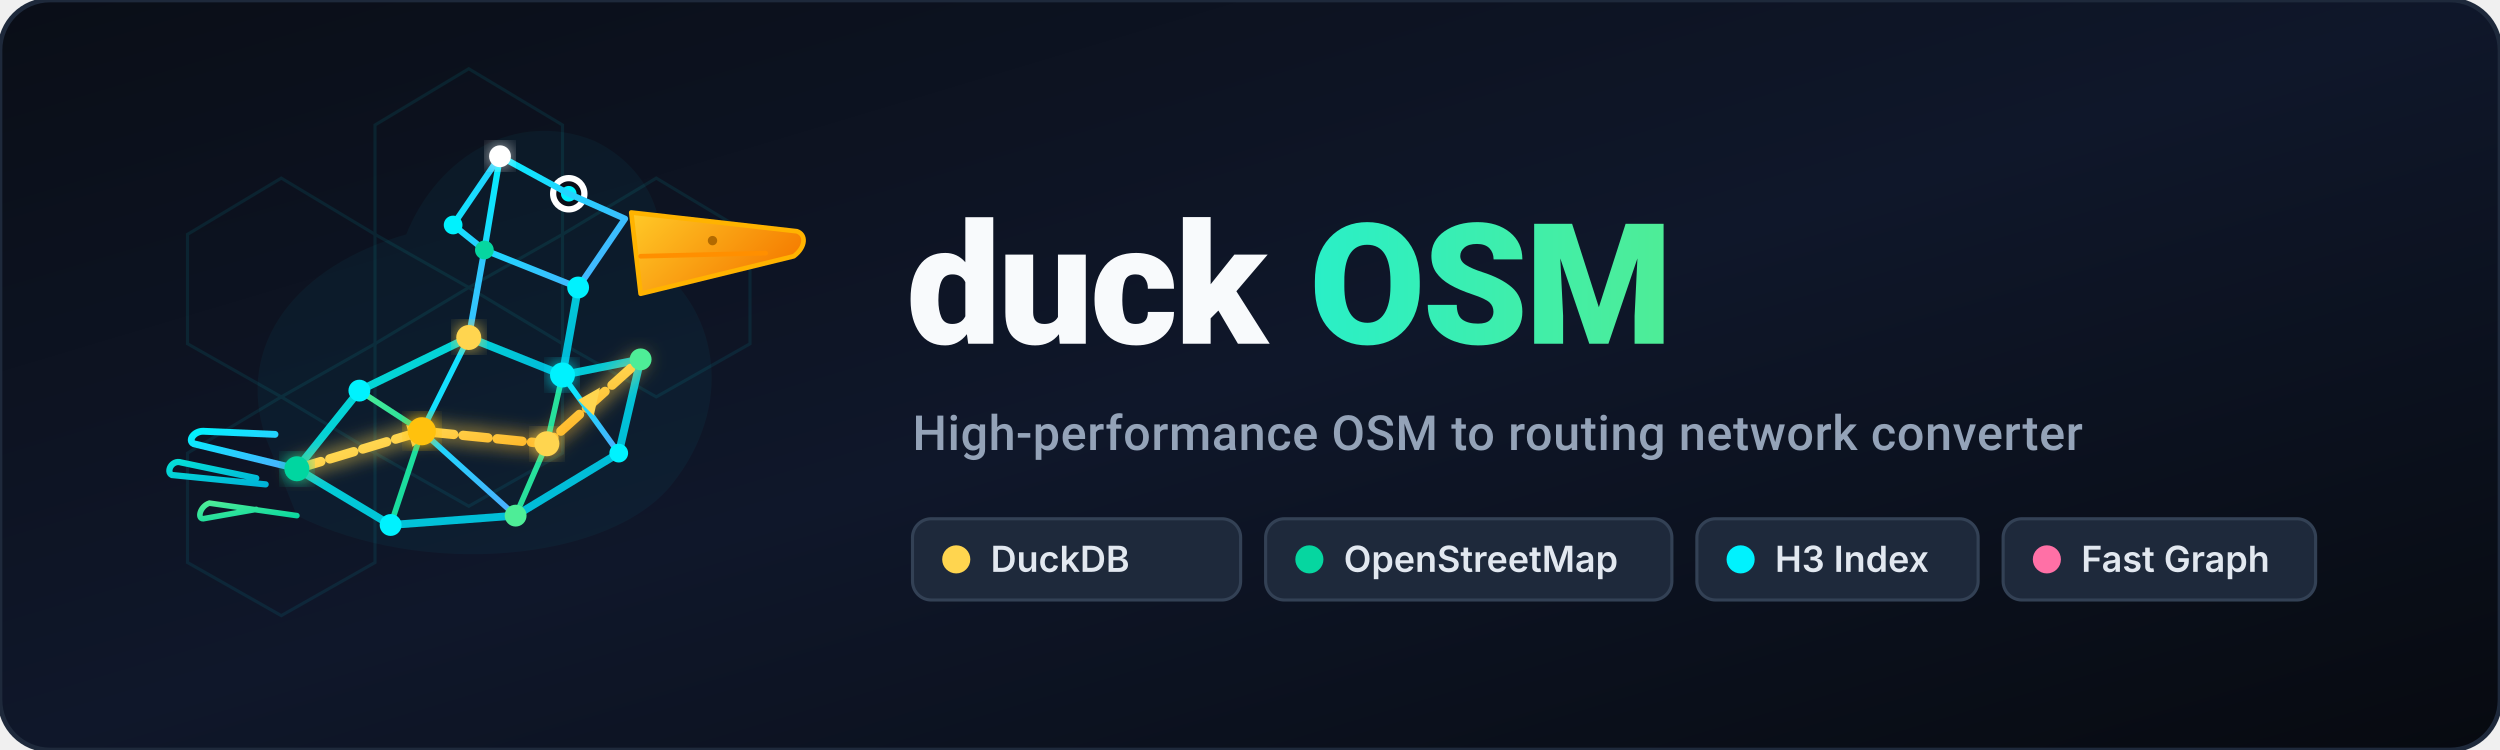
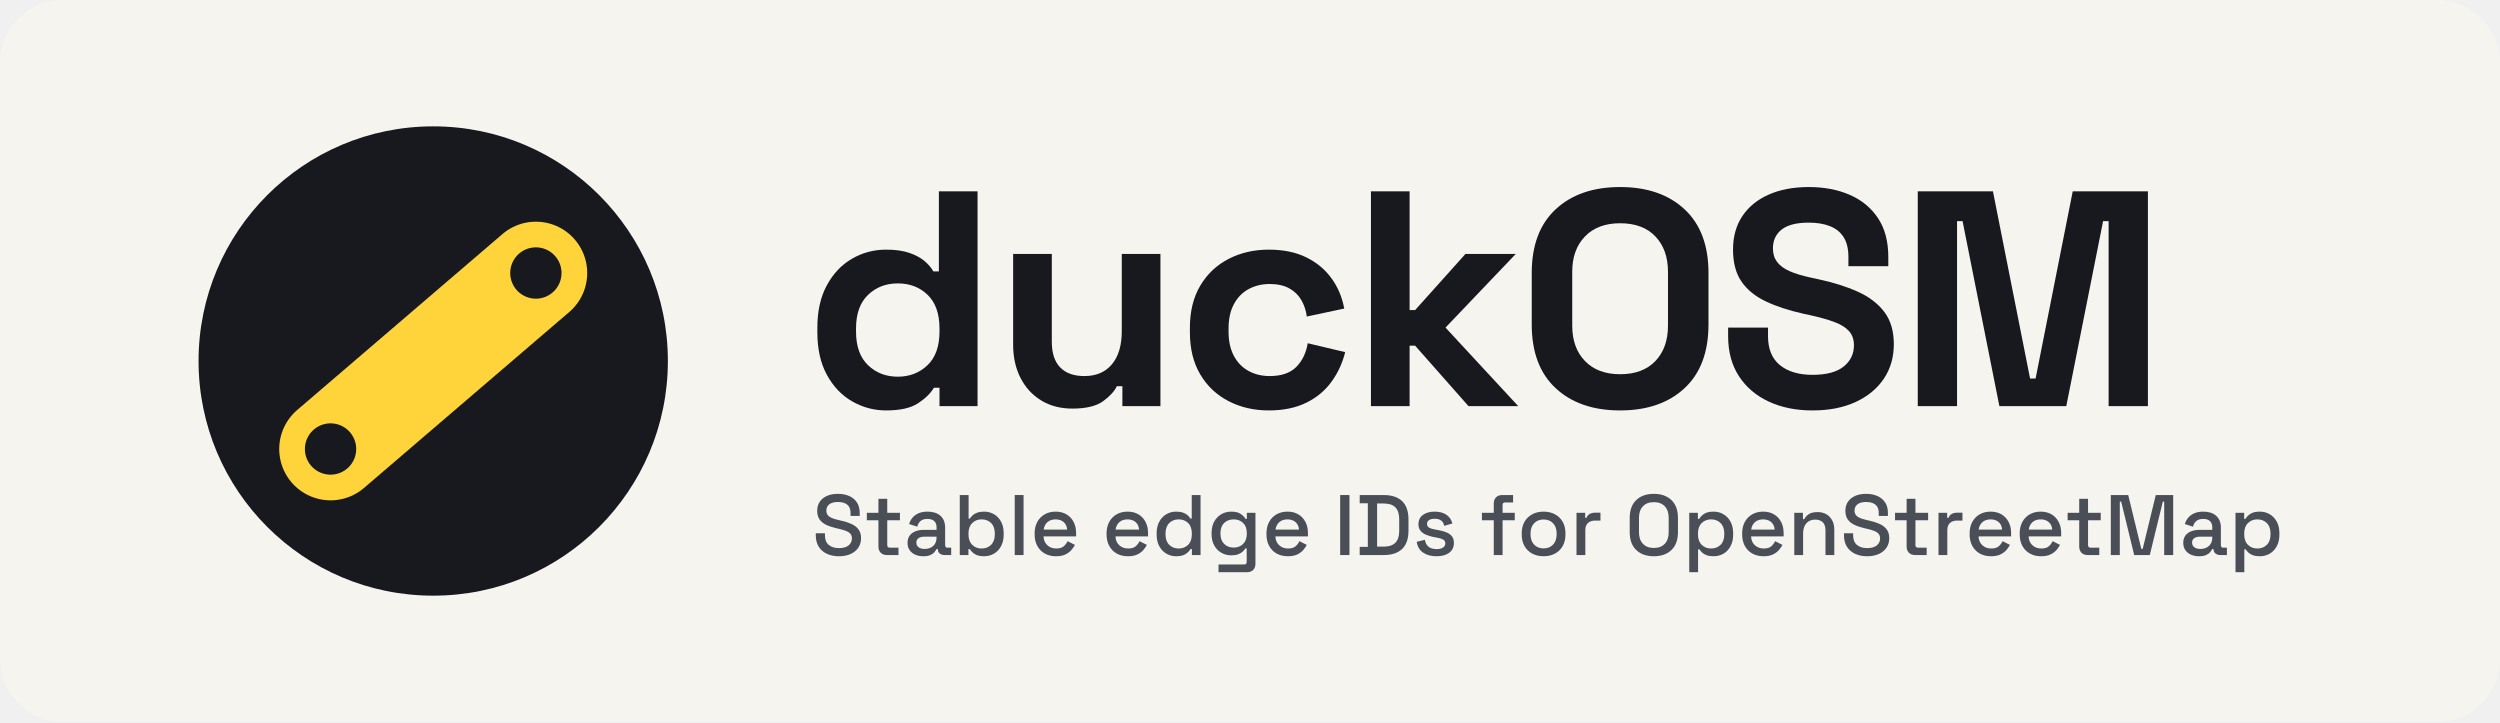
- <svg xmlns="http://www.w3.org/2000/svg" viewBox="0 0 800 240" width="100%" height="100%">
-   <defs>
-     <linearGradient id="duckGold" x1="0%" y1="0%" x2="100%" y2="100%">
-       <stop offset="0%" stop-color="#FFF176" />
-       <stop offset="50%" stop-color="#FFD54F" />
-       <stop offset="100%" stop-color="#FF9800" />
-     </linearGradient>
-     <linearGradient id="duckBeak" x1="0%" y1="0%" x2="100%" y2="50%">
-       <stop offset="0%" stop-color="#FFCA28" />
-       <stop offset="100%" stop-color="#F57C00" />
-     </linearGradient>
-     <linearGradient id="routeCyan" x1="0%" y1="0%" x2="100%" y2="100%">
-       <stop offset="0%" stop-color="#00F2FE" />
-       <stop offset="100%" stop-color="#4FACFE" />
-     </linearGradient>
-     <linearGradient id="routeTeal" x1="0%" y1="0%" x2="100%" y2="100%">
-       <stop offset="0%" stop-color="#05DFD7" />
-       <stop offset="100%" stop-color="#00B4D8" />
-     </linearGradient>
-     <linearGradient id="routeGreen" x1="0%" y1="0%" x2="100%" y2="100%">
-       <stop offset="0%" stop-color="#4EED97" />
-       <stop offset="100%" stop-color="#06D6A0" />
-     </linearGradient>
-     <linearGradient id="textGrad" x1="0%" y1="0%" x2="100%" y2="0%">
-       <stop offset="0%" stop-color="#00F2FE" />
-       <stop offset="100%" stop-color="#4EED97" />
-     </linearGradient>
-     <linearGradient id="bgGrad" x1="0%" y1="0%" x2="100%" y2="100%">
-       <stop offset="0%" stop-color="#0A0E17" />
-       <stop offset="50%" stop-color="#0F172A" />
-       <stop offset="100%" stop-color="#070A10" />
-     </linearGradient>
-     <filter id="glow" x="-20%" y="-20%" width="140%" height="140%">
-       <feGaussianBlur stdDeviation="3" result="blur" />
-       <feComposite in="SourceGraphic" in2="blur" operator="over" />
-     </filter>
-   </defs>
-   <rect width="800" height="240" rx="16" fill="url(#bgGrad)" stroke="#1E293B" stroke-width="1.5" />
-   <g opacity="0.08" stroke="#00F2FE" stroke-width="1" fill="none">
-     <polygon points="120,40 150,22 180,40 180,75 150,92 120,75" />
-     <polygon points="60,75 90,57 120,75 120,110 90,127 60,110" />
-     <polygon points="120,110 150,92 180,110 180,145 150,162 120,145" />
-     <polygon points="180,75 210,57 240,75 240,110 210,127 180,110" />
-     <polygon points="60,145 90,127 120,145 120,180 90,197 60,180" />
+ <svg xmlns="http://www.w3.org/2000/svg" viewBox="0 0 1108 320" role="img" aria-label="duckOSM">
+   <rect width="1108" height="320" rx="28" fill="#F6F4EE" />
+   <g transform="translate(88 56) scale(3.25)">
+     <circle cx="32" cy="32" r="32" fill="#17191F" />
+     <line x1="18" y1="44" x2="46" y2="20" stroke="#FFD43B" stroke-width="14" stroke-linecap="round" />
+     <circle cx="18" cy="44" r="3.5" fill="#17191F" />
+     <circle cx="46" cy="20" r="3.5" fill="#17191F" />
  </g>
-   <g transform="translate(10, 0)">
-     <path d="M 75 140 C 65 110, 85 85, 120 75 C 130 50, 155 35, 180 45 C 195 52, 205 68, 200 85 C 220 100, 225 130, 205 155 C 185 180, 125 185, 85 165 Z" fill="#00F2FE" opacity="0.04" />
-     <path d="M 192 68 L 245 74 C 248 75, 248 79, 244 82 L 195 94 Z" fill="url(#duckBeak)" stroke="#FFB300" stroke-width="1.5" stroke-linejoin="round" />
-     <circle cx="218" cy="77" r="1.5" fill="#B26A00" />
-     <path d="M 195 82 L 235 81" stroke="#FF8F00" stroke-width="1.5" stroke-linecap="round" />
-     <circle cx="172" cy="62" r="5" fill="#0A0E17" stroke="#FFF" stroke-width="2" />
-     <circle cx="172" cy="62" r="2.5" fill="#00F2FE" />
-     <path d="M 150 50 L 172 62 L 190 70 L 175 92 L 145 80 Z" fill="none" stroke="url(#routeCyan)" stroke-width="2" stroke-linejoin="round" />
-     <path d="M 150 50 L 135 72 L 145 80 L 140 108" fill="none" stroke="url(#routeCyan)" stroke-width="2" />
-     <path d="M 175 92 L 170 120 L 140 108" fill="none" stroke="url(#routeTeal)" stroke-width="2.5" />
-     <path d="M 140 108 L 105 125 L 85 150 L 115 168 L 155 165 L 188 145 L 195 115 L 170 120" fill="none" stroke="url(#routeTeal)" stroke-width="2.5" stroke-linejoin="round" />
-     <path d="M 85 150 L 125 138 L 165 142 L 195 115" fill="none" stroke="url(#duckGold)" stroke-width="3" stroke-linecap="round" stroke-dasharray="8 3" filter="url(#glow)" />
-     <path d="M 105 125 L 125 138 L 115 168" fill="none" stroke="url(#routeGreen)" stroke-width="1.8" />
-     <path d="M 140 108 L 125 138 L 155 165" fill="none" stroke="url(#routeCyan)" stroke-width="1.8" />
-     <path d="M 170 120 L 165 142 L 155 165" fill="none" stroke="url(#routeGreen)" stroke-width="1.8" />
-     <path d="M 170 120 L 188 145" fill="none" stroke="url(#routeCyan)" stroke-width="1.8" />
-     <path d="M 85 150 L 52 142 C 50 141, 52 138, 55 138 L 78 139" fill="none" stroke="url(#routeCyan)" stroke-width="2.2" stroke-linecap="round" />
-     <path d="M 75 155 L 45 152 C 43 151, 45 147, 48 148 L 72 153" fill="none" stroke="url(#routeTeal)" stroke-width="2" stroke-linecap="round" />
-     <path d="M 72 163 L 55 166 C 53 166, 54 162, 57 161 L 85 165" fill="none" stroke="url(#routeGreen)" stroke-width="1.8" stroke-linecap="round" />
-     <polygon points="120,136 128,138 122,143" fill="#FFD54F" />
-     <polygon points="175,128 182,124 180,133" fill="#FFD54F" />
-     <circle cx="150" cy="50" r="3.5" fill="#FFF" filter="url(#glow)" />
-     <circle cx="135" cy="72" r="3" fill="#00F2FE" />
-     <circle cx="145" cy="80" r="3" fill="#06D6A0" />
-     <circle cx="175" cy="92" r="3.5" fill="#00F2FE" />
-     <circle cx="140" cy="108" r="4" fill="#FFD54F" filter="url(#glow)" />
-     <circle cx="170" cy="120" r="4" fill="#00F2FE" filter="url(#glow)" />
-     <circle cx="195" cy="115" r="3.5" fill="#4EED97" />
-     <circle cx="105" cy="125" r="3.5" fill="#00F2FE" />
-     <circle cx="125" cy="138" r="4.5" fill="#FFC107" filter="url(#glow)" />
-     <circle cx="165" cy="142" r="4" fill="#FFD54F" filter="url(#glow)" />
-     <circle cx="188" cy="145" r="3" fill="#00F2FE" />
-     <circle cx="85" cy="150" r="4" fill="#06D6A0" filter="url(#glow)" />
-     <circle cx="115" cy="168" r="3.5" fill="#00F2FE" />
-     <circle cx="155" cy="165" r="3.5" fill="#4EED97" />
+   <g fill="#17191F" transform="translate(356 180) scale(0.136 -0.136)">
+     <path transform="translate(0.0 0)" d="M270 -14Q211 -14 159.5 15.5Q108 45 77.0 102.0Q46 159 46 240V256Q46 337 77.0 394.0Q108 451 159.0 480.5Q210 510 270 510Q315 510 345.5 499.5Q376 489 395.0 473.0Q414 457 424 439H442V700H568V0H444V60H426Q409 32 373.5 9.0Q338 -14 270 -14ZM308 96Q366 96 405.0 133.5Q444 171 444 243V253Q444 325 405.5 362.5Q367 400 308 400Q250 400 211.0 362.5Q172 325 172 253V243Q172 171 211.0 133.5Q250 96 308 96Z" />
+     <path transform="translate(618.0 0)" d="M259 -8Q201 -8 157.5 18.5Q114 45 90.0 92.0Q66 139 66 200V496H192V210Q192 154 219.5 126.0Q247 98 298 98Q356 98 388.0 136.5Q420 175 420 244V496H546V0H422V65H404Q392 40 359.0 16.0Q326 -8 259 -8Z" />
+     <path transform="translate(1214.0 0)" d="M303 -14Q231 -14 172.5 16.0Q114 46 80.0 103.0Q46 160 46 241V255Q46 336 80.0 393.0Q114 450 172.5 480.0Q231 510 303 510Q374 510 425.0 485.0Q476 460 507.5 416.5Q539 373 549 318L427 292Q423 322 409.0 346.0Q395 370 369.5 384.0Q344 398 306 398Q268 398 237.5 381.5Q207 365 189.5 332.5Q172 300 172 253V243Q172 196 189.5 163.5Q207 131 237.5 114.5Q268 98 306 98Q363 98 392.5 127.5Q422 157 430 205L552 176Q539 123 507.5 79.5Q476 36 425.0 11.0Q374 -14 303 -14Z" />
+     <path transform="translate(1780.0 0)" d="M70 0V700H196V313H214L378 496H542L313 256L550 0H388L214 197H196V0Z" />
+     <path transform="translate(2324.0 0)" d="M338 -14Q206 -14 128.0 58.5Q50 131 50 266V434Q50 569 128.0 641.5Q206 714 338 714Q470 714 548.0 641.5Q626 569 626 434V266Q626 131 548.0 58.5Q470 -14 338 -14ZM338 104Q412 104 453.0 147.0Q494 190 494 262V438Q494 510 453.0 553.0Q412 596 338 596Q265 596 223.5 553.0Q182 510 182 438V262Q182 190 223.5 147.0Q265 104 338 104Z" />
+     <path transform="translate(2980.0 0)" d="M309 -14Q228 -14 166.0 15.0Q104 44 69.0 98.0Q34 152 34 228V256H164V228Q164 165 203.0 133.5Q242 102 309 102Q377 102 410.5 129.0Q444 156 444 198Q444 227 427.5 245.0Q411 263 379.5 274.5Q348 286 303 296L280 301Q208 317 156.5 341.5Q105 366 77.5 406.0Q50 446 50 510Q50 574 80.5 619.5Q111 665 166.5 689.5Q222 714 297 714Q372 714 430.5 688.5Q489 663 522.5 612.5Q556 562 556 486V456H426V486Q426 526 410.5 550.5Q395 575 366.0 586.5Q337 598 297 598Q237 598 208.5 575.5Q180 553 180 514Q180 488 193.5 470.0Q207 452 234.0 440.0Q261 428 303 419L326 414Q401 398 456.5 373.0Q512 348 543.0 307.0Q574 266 574 202Q574 138 541.5 89.5Q509 41 449.5 13.5Q390 -14 309 -14Z" />
+     <path transform="translate(3566.0 0)" d="M66 0V700H311L432 90H450L571 700H816V0H688V603H670L550 0H332L212 603H194V0Z" />
  </g>
-   <g transform="translate(290, 52)">
-     <text x="0" y="58" font-family="-apple-system, BlinkMacSystemFont, 'Segoe UI', Roboto, 'Helvetica Neue', Arial, sans-serif" font-size="54" font-weight="800" letter-spacing="-1">
-       <tspan fill="#F8FAFC">duck</tspan>
-       <tspan fill="url(#textGrad)">OSM</tspan>
-     </text>
-     <text x="2" y="92" font-family="-apple-system, BlinkMacSystemFont, 'Segoe UI', Roboto, 'Helvetica Neue', Arial, sans-serif" font-size="15.5" font-weight="500" fill="#94A3B8" letter-spacing="0.2">
-       High-performance OSM to routing network converter
-     </text>
-     <g transform="translate(2, 114)">
-       <g transform="translate(0, 0)">
-         <rect width="105" height="26" rx="6" fill="#1E293B" stroke="#334155" stroke-width="1" />
-         <circle cx="14" cy="13" r="4.5" fill="#FFD54F" />
-         <text x="25" y="17" font-family="-apple-system, BlinkMacSystemFont, sans-serif" font-size="11.5" font-weight="600" fill="#E2E8F0">DuckDB</text>
-       </g>
-       <g transform="translate(113, 0)">
-         <rect width="130" height="26" rx="6" fill="#1E293B" stroke="#334155" stroke-width="1" />
-         <circle cx="14" cy="13" r="4.5" fill="#06D6A0" />
-         <text x="25" y="17" font-family="-apple-system, BlinkMacSystemFont, sans-serif" font-size="11.5" font-weight="600" fill="#E2E8F0">OpenStreetMap</text>
-       </g>
-       <g transform="translate(251, 0)">
-         <rect width="90" height="26" rx="6" fill="#1E293B" stroke="#334155" stroke-width="1" />
-         <circle cx="14" cy="13" r="4.5" fill="#00F2FE" />
-         <text x="25" y="17" font-family="-apple-system, BlinkMacSystemFont, sans-serif" font-size="11.5" font-weight="600" fill="#E2E8F0">H3 Index</text>
-       </g>
-       <g transform="translate(349, 0)">
-         <rect width="100" height="26" rx="6" fill="#1E293B" stroke="#334155" stroke-width="1" />
-         <circle cx="14" cy="13" r="4.5" fill="#FF70A6" />
-         <text x="25" y="17" font-family="-apple-system, BlinkMacSystemFont, sans-serif" font-size="11.5" font-weight="600" fill="#E2E8F0">Fast Graph</text>
-       </g>
-     </g>
+   <g fill="#4A4E57" transform="translate(360 246) scale(0.038 -0.038)">
+     <path transform="translate(0.0 0)" d="M311.1 -14Q232.2 -14 171.25 14.125Q110.3 42.25 75.65 96.425Q41 150.6 41 229.4V254.25H147.901V229.4Q147.901 154.501 192.676 117.751Q237.45 81.001 311.1 81.001Q385.749 81.001 423.974 112.726Q462.199 144.451 462.199 193.8Q462.199 227.35 444.299 247.975Q426.399 268.6 393.149 281.5Q359.899 294.399 313.849 305.099L276.5 313.949Q209.75 329.599 160.525 353.399Q111.3 377.199 84.325 415.974Q57.349 454.749 57.349 516.3Q57.349 577.85 87.5 622.125Q117.65 666.4 171.925 690.2Q226.2 714 299.1 714Q372 714 429.45 689.025Q486.9 664.05 520.05 614.95Q553.2 565.85 553.2 491.95V456H446.299V491.95Q446.299 537.199 427.824 565.024Q409.349 592.849 376.149 605.924Q342.95 618.999 299.1 618.999Q234.55 618.999 199.401 592.649Q164.251 566.299 164.251 518.9Q164.251 487.3 179.851 466.85Q195.451 446.4 225.426 433.35Q255.4 420.301 299.5 410.251L336.849 401.401Q404.85 386.451 457.025 362.676Q509.2 338.901 539.15 299.126Q569.1 259.35 569.1 196.4Q569.1 133.45 537.3 86.175Q505.5 38.9 447.575 12.45Q389.65 -14 311.1 -14Z" />
+     <path transform="translate(609.0 0)" d="M261.4 0Q215.9 0 189.249 26.825Q162.599 53.651 162.599 99.401V405.999H27.4V492.5H162.599V656.3H265.501V492.5H413.4V405.999H265.501V116.501Q265.501 86.501 294.201 86.501H396.5V0Z" />
+     <path transform="translate(1067.0 0)" d="M228.55 -14Q176.25 -14 134.425 4.15Q92.6 22.3 68.275 57.275Q43.95 92.25 43.95 142.2Q43.95 192.5 68.275 226.125Q92.6 259.75 135.225 276.725Q177.85 293.7 231.75 293.7H382.449V325.55Q382.449 368.95 356.249 395.124Q330.049 421.299 276.1 421.299Q223.15 421.299 195.076 396.299Q167.001 371.3 157.901 330.65L62.2 361.951Q74.2 401.7 100.525 434.25Q126.85 466.8 170.825 486.65Q214.8 506.5 277.4 506.5Q373.3 506.5 428.025 457.85Q482.75 409.2 482.75 318.65V115.801Q482.75 85.801 510.75 85.801H553.2V0H476.2Q441.3 0 419.399 18.175Q397.499 36.35 397.499 67.05V70.15H381.649Q374.499 54.65 358.224 34.625Q341.95 14.6 310.9 0.3Q279.85 -14 228.55 -14ZM244.25 71.201Q305.65 71.201 344.049 106.651Q382.449 142.1 382.449 203.699V214.399H237.95Q197 214.399 171.926 196.775Q146.851 179.15 146.851 145.15Q146.851 111.151 172.926 91.176Q199 71.201 244.25 71.201Z" />
+     <path transform="translate(1644.0 0)" d="M361 -14Q289.451 -14 250.476 11.975Q211.501 37.95 193.101 70.149H177.201V0H76.3V700H179.201V425.701H195.101Q206.801 446.151 227.051 464.426Q247.301 482.7 280.251 494.6Q313.201 506.5 361 506.5Q423.1 506.5 474.8 476.65Q526.5 446.8 557.5 389.975Q588.5 333.15 588.5 253.55V238.95Q588.5 159.35 557.325 102.525Q526.15 45.7 474.45 15.85Q422.75 -14 361 -14ZM331.4 76.401Q398.149 76.401 441.524 119.326Q484.899 162.251 484.899 241.6V250.9Q484.899 330.25 441.849 373.174Q398.799 416.099 331.4 416.099Q265 416.099 221.451 373.174Q177.901 330.25 177.901 250.9V241.6Q177.901 162.251 221.451 119.326Q265 76.401 331.4 76.401Z" />
+     <path transform="translate(2285.0 0)" d="M76.3 0V700H179.201V0Z" />
+     <path transform="translate(2541.0 0)" d="M301.6 -14Q227.25 -14 171.1 17.5Q114.95 49 83.625 106.325Q52.3 163.65 52.3 240.25V252.25Q52.3 329.2 83.3 386.35Q114.3 443.5 169.775 475Q225.25 506.5 297.85 506.5Q369.1 506.5 422.575 475.4Q476.05 444.3 506.05 388.2Q536.05 332.1 536.05 256.8V217.65H156.501Q158.851 152.651 200.626 114.526Q242.4 76.401 304.2 76.401Q362.449 76.401 391.824 102.201Q421.199 128.001 436.649 161.951L522.5 118.45Q508.15 90 481.65 59.15Q455.15 28.3 411.85 7.15Q368.55 -14 301.6 -14ZM157.501 296.951H431.498Q427.498 352.55 391.224 384.324Q354.949 416.099 297.2 416.099Q238.5 416.099 202.201 384.324Q165.901 352.55 157.501 296.951Z" />
+     <path transform="translate(3125.0 0)" d="" />
+     <path transform="translate(3380.0 0)" d="M301.6 -14Q227.25 -14 171.1 17.5Q114.95 49 83.625 106.325Q52.3 163.65 52.3 240.25V252.25Q52.3 329.2 83.3 386.35Q114.3 443.5 169.775 475Q225.25 506.5 297.85 506.5Q369.1 506.5 422.575 475.4Q476.05 444.3 506.05 388.2Q536.05 332.1 536.05 256.8V217.65H156.501Q158.851 152.651 200.626 114.526Q242.4 76.401 304.2 76.401Q362.449 76.401 391.824 102.201Q421.199 128.001 436.649 161.951L522.5 118.45Q508.15 90 481.65 59.15Q455.15 28.3 411.85 7.15Q368.55 -14 301.6 -14ZM157.501 296.951H431.498Q427.498 352.55 391.224 384.324Q354.949 416.099 297.2 416.099Q238.5 416.099 202.201 384.324Q165.901 352.55 157.501 296.951Z" />
+     <path transform="translate(3964.0 0)" d="M279.799 -14Q218.699 -14 166.674 15.85Q114.65 45.7 83.475 102.525Q52.3 159.35 52.3 238.95V253.55Q52.3 333.15 83.3 389.975Q114.3 446.8 166.174 476.65Q218.049 506.5 279.799 506.5Q327.949 506.5 360.724 494.6Q393.499 482.7 414.074 464.426Q434.649 446.151 445.698 425.701H461.599V700H564.5V0H463.599V70.149H447.698Q429.299 37.95 390.649 11.975Q351.999 -14 279.799 -14ZM309.4 76.401Q376.149 76.401 419.524 119.326Q462.899 162.251 462.899 241.6V250.9Q462.899 330.25 419.849 373.174Q376.799 416.099 309.4 416.099Q243 416.099 199.451 373.174Q155.901 330.25 155.901 250.9V241.6Q155.901 162.251 199.451 119.326Q243 76.401 309.4 76.401Z" />
+     <path transform="translate(4605.0 0)" d="M52.3 244.25V258.85Q52.3 336.5 83.475 391.825Q114.65 447.15 166.674 476.825Q218.699 506.5 281.099 506.5Q353.299 506.5 391.624 479.875Q429.949 453.251 447.698 422.351H463.599V492.5H563.8V-100.599Q563.8 -146.349 537.65 -173.175Q511.5 -200 465.349 -200H133.349V-109.599H432.549Q461.599 -109.599 461.599 -79.599V77.399H445.698Q434.649 58.6 414.724 39.825Q394.799 21.05 362.349 8.825Q329.899 -3.4 281.099 -3.4Q218.699 -3.4 166.5 26.275Q114.3 55.95 83.3 111.45Q52.3 166.95 52.3 244.25ZM309.4 87.001Q376.149 87.001 419.524 129.251Q462.899 171.501 462.899 246.9V256.2Q462.899 332.6 419.849 374.349Q376.799 416.099 309.4 416.099Q243 416.099 199.451 374.349Q155.901 332.6 155.901 256.2V246.9Q155.901 171.501 199.451 129.251Q243 87.001 309.4 87.001Z" />
+     <path transform="translate(5245.0 0)" d="M301.6 -14Q227.25 -14 171.1 17.5Q114.95 49 83.625 106.325Q52.3 163.65 52.3 240.25V252.25Q52.3 329.2 83.3 386.35Q114.3 443.5 169.775 475Q225.25 506.5 297.85 506.5Q369.1 506.5 422.575 475.4Q476.05 444.3 506.05 388.2Q536.05 332.1 536.05 256.8V217.65H156.501Q158.851 152.651 200.626 114.526Q242.4 76.401 304.2 76.401Q362.449 76.401 391.824 102.201Q421.199 128.001 436.649 161.951L522.5 118.45Q508.15 90 481.65 59.15Q455.15 28.3 411.85 7.15Q368.55 -14 301.6 -14ZM157.501 296.951H431.498Q427.498 352.55 391.224 384.324Q354.949 416.099 297.2 416.099Q238.5 416.099 202.201 384.324Q165.901 352.55 157.501 296.951Z" />
+     <path transform="translate(5829.0 0)" d="" />
+     <path transform="translate(6084.0 0)" d="M73 0V700H181.201V0Z" />
+     <path transform="translate(6338.0 0)" d="M46.7 0V95.701H141.5V604.299H46.7V700H327Q466.601 700 541.151 629.2Q615.7 558.4 615.7 415.3V284.35Q615.7 141.25 541.151 70.625Q466.601 0 327 0ZM249.701 98.302H328.301Q418.8 98.302 463.149 144.151Q507.499 190.001 507.499 280.7V418.95Q507.499 510.649 463.149 555.999Q418.8 601.349 328.301 601.349H249.701Z" />
+     <path transform="translate(7003.0 0)" d="M277.75 -14Q183.9 -14 121.725 28.0Q59.55 70 46.2 154.65L142.251 178Q149.601 136.7 168.901 113.026Q188.201 89.351 216.55 79.276Q244.9 69.201 277.75 69.201Q327.349 69.201 353.774 87.851Q380.199 106.501 380.199 136.5Q380.199 166.85 355.124 180.925Q330.049 195 281.5 203.699L247.2 209.749Q197.3 219.049 156.4 236.199Q115.5 253.349 91.075 283.3Q66.65 313.25 66.65 359.8Q66.65 429.95 119.075 468.225Q171.5 506.5 257.4 506.5Q340.4 506.5 393.825 469.325Q447.25 432.15 462.85 368.301L367.199 340.7Q358.499 385.699 329.449 404.499Q300.399 423.299 257.4 423.299Q214.75 423.299 190.851 407.824Q166.951 392.349 166.951 363.7Q166.951 334.1 190.451 320.151Q213.951 306.201 254.25 299.151L288.55 293.101Q342.45 283.801 386.025 267.651Q429.6 251.501 455.05 221.876Q480.5 192.251 480.5 142.35Q480.5 67.5 425.575 26.75Q370.65 -14 277.75 -14Z" />
+     <path transform="translate(7528.0 0)" d="" />
+     <path transform="translate(7783.0 0)" d="M165.299 0V405.999H27.4V492.5H165.299V600.599Q165.299 646.349 191.949 673.175Q218.6 700 264.1 700H390.6V613.499H296.901Q268.201 613.499 268.201 583.499V492.5H410.1V405.999H268.201V0Z" />
+     <path transform="translate(8222.0 0)" d="M307.4 -14Q233.4 -14 175.625 16.525Q117.85 47.05 85.075 103.875Q52.3 160.7 52.3 238.95V253.55Q52.3 331.8 85.075 388.625Q117.85 445.45 175.625 475.975Q233.4 506.5 307.4 506.5Q381.4 506.5 439.175 475.975Q496.95 445.45 529.725 388.625Q562.5 331.8 562.5 253.55V238.95Q562.5 160.7 529.725 103.875Q496.95 47.05 439.175 16.525Q381.4 -14 307.4 -14ZM307.4 77.701Q375.199 77.701 417.399 121.151Q459.599 164.601 459.599 241.6V250.9Q459.599 327.9 417.724 371.349Q375.849 414.799 307.4 414.799Q239.951 414.799 197.576 371.349Q155.201 327.9 155.201 250.9V241.6Q155.201 164.601 197.576 121.151Q239.951 77.701 307.4 77.701Z" />
+     <path transform="translate(8837.0 0)" d="M76.3 0V492.5H177.201V434.75H193.101Q205.151 465.8 231.351 480.15Q257.551 494.5 296.801 494.5H355.751V402.099H293.051Q242.601 402.099 210.901 374.674Q179.201 347.249 179.201 289.699V0Z" />
+     <path transform="translate(9224.0 0)" d="" />
+     <path transform="translate(9479.0 0)" d="M336.25 -14Q207.4 -14 131.15 58.5Q54.9 131 54.9 267.75V432.25Q54.9 569 131.15 641.5Q207.4 714 336.25 714Q465.1 714 541.35 641.5Q617.601 569 617.601 432.25V267.75Q617.601 131 541.35 58.5Q465.1 -14 336.25 -14ZM336.25 83.001Q418.65 83.001 464.024 131.601Q509.399 180.201 509.399 264.45V435.55Q509.399 519.799 464.024 568.399Q418.65 616.999 336.25 616.999Q254.851 616.999 208.976 568.399Q163.101 519.799 163.101 435.55V264.45Q163.101 180.201 208.976 131.601Q254.851 83.001 336.25 83.001Z" />
+     <path transform="translate(10152.0 0)" d="M76.3 -200V492.5H177.201V422.351H193.101Q211.501 455.201 250.476 480.85Q289.451 506.5 361 506.5Q422.75 506.5 474.45 476.65Q526.15 446.8 557.325 390.15Q588.5 333.5 588.5 253.55V238.95Q588.5 159.35 557.5 102.525Q526.5 45.7 474.8 15.85Q423.1 -14 361 -14Q313.201 -14 280.251 -2.1Q247.301 9.8 227.051 28.575Q206.801 47.349 195.101 66.799H179.201V-200ZM331.4 76.401Q398.799 76.401 441.849 119.326Q484.899 162.251 484.899 241.6V250.9Q484.899 330.25 441.524 373.174Q398.149 416.099 331.4 416.099Q265 416.099 221.451 373.174Q177.901 330.25 177.901 250.9V241.6Q177.901 162.251 221.451 119.326Q265 76.401 331.4 76.401Z" />
+     <path transform="translate(10793.0 0)" d="M301.6 -14Q227.25 -14 171.1 17.5Q114.95 49 83.625 106.325Q52.3 163.65 52.3 240.25V252.25Q52.3 329.2 83.3 386.35Q114.3 443.5 169.775 475Q225.25 506.5 297.85 506.5Q369.1 506.5 422.575 475.4Q476.05 444.3 506.05 388.2Q536.05 332.1 536.05 256.8V217.65H156.501Q158.851 152.651 200.626 114.526Q242.4 76.401 304.2 76.401Q362.449 76.401 391.824 102.201Q421.199 128.001 436.649 161.951L522.5 118.45Q508.15 90 481.65 59.15Q455.15 28.3 411.85 7.15Q368.55 -14 301.6 -14ZM157.501 296.951H431.498Q427.498 352.55 391.224 384.324Q354.949 416.099 297.2 416.099Q238.5 416.099 202.201 384.324Q165.901 352.55 157.501 296.951Z" />
+     <path transform="translate(11377.0 0)" d="M76.3 0V492.5H177.201V418.751H193.101Q207.201 449.301 243.001 475.25Q278.801 501.2 349.651 501.2Q405.901 501.2 449.576 476.275Q493.251 451.35 518.126 405.55Q543 359.75 543 296V0H440.099V288.1Q440.099 352.499 408.224 382.949Q376.349 413.399 319.75 413.399Q255.8 413.399 217.501 371.049Q179.201 328.699 179.201 248.85V0Z" />
+     <path transform="translate(11992.0 0)" d="M311.1 -14Q232.2 -14 171.25 14.125Q110.3 42.25 75.65 96.425Q41 150.6 41 229.4V254.25H147.901V229.4Q147.901 154.501 192.676 117.751Q237.45 81.001 311.1 81.001Q385.749 81.001 423.974 112.726Q462.199 144.451 462.199 193.8Q462.199 227.35 444.299 247.975Q426.399 268.6 393.149 281.5Q359.899 294.399 313.849 305.099L276.5 313.949Q209.75 329.599 160.525 353.399Q111.3 377.199 84.325 415.974Q57.349 454.749 57.349 516.3Q57.349 577.85 87.5 622.125Q117.65 666.4 171.925 690.2Q226.2 714 299.1 714Q372 714 429.45 689.025Q486.9 664.05 520.05 614.95Q553.2 565.85 553.2 491.95V456H446.299V491.95Q446.299 537.199 427.824 565.024Q409.349 592.849 376.149 605.924Q342.95 618.999 299.1 618.999Q234.55 618.999 199.401 592.649Q164.251 566.299 164.251 518.9Q164.251 487.3 179.851 466.85Q195.451 446.4 225.426 433.35Q255.4 420.301 299.5 410.251L336.849 401.401Q404.85 386.451 457.025 362.676Q509.2 338.901 539.15 299.126Q569.1 259.35 569.1 196.4Q569.1 133.45 537.3 86.175Q505.5 38.9 447.575 12.45Q389.65 -14 311.1 -14Z" />
+     <path transform="translate(12601.0 0)" d="M261.4 0Q215.9 0 189.249 26.825Q162.599 53.651 162.599 99.401V405.999H27.4V492.5H162.599V656.3H265.501V492.5H413.4V405.999H265.501V116.501Q265.501 86.501 294.201 86.501H396.5V0Z" />
+     <path transform="translate(13059.0 0)" d="M76.3 0V492.5H177.201V434.75H193.101Q205.151 465.8 231.351 480.15Q257.551 494.5 296.801 494.5H355.751V402.099H293.051Q242.601 402.099 210.901 374.674Q179.201 347.249 179.201 289.699V0Z" />
+     <path transform="translate(13446.0 0)" d="M301.6 -14Q227.25 -14 171.1 17.5Q114.95 49 83.625 106.325Q52.3 163.65 52.3 240.25V252.25Q52.3 329.2 83.3 386.35Q114.3 443.5 169.775 475Q225.25 506.5 297.85 506.5Q369.1 506.5 422.575 475.4Q476.05 444.3 506.05 388.2Q536.05 332.1 536.05 256.8V217.65H156.501Q158.851 152.651 200.626 114.526Q242.4 76.401 304.2 76.401Q362.449 76.401 391.824 102.201Q421.199 128.001 436.649 161.951L522.5 118.45Q508.15 90 481.65 59.15Q455.15 28.3 411.85 7.15Q368.55 -14 301.6 -14ZM157.501 296.951H431.498Q427.498 352.55 391.224 384.324Q354.949 416.099 297.2 416.099Q238.5 416.099 202.201 384.324Q165.901 352.55 157.501 296.951Z" />
+     <path transform="translate(14030.0 0)" d="M301.6 -14Q227.25 -14 171.1 17.5Q114.95 49 83.625 106.325Q52.3 163.65 52.3 240.25V252.25Q52.3 329.2 83.3 386.35Q114.3 443.5 169.775 475Q225.25 506.5 297.85 506.5Q369.1 506.5 422.575 475.4Q476.05 444.3 506.05 388.2Q536.05 332.1 536.05 256.8V217.65H156.501Q158.851 152.651 200.626 114.526Q242.4 76.401 304.2 76.401Q362.449 76.401 391.824 102.201Q421.199 128.001 436.649 161.951L522.5 118.45Q508.15 90 481.65 59.15Q455.15 28.3 411.85 7.15Q368.55 -14 301.6 -14ZM157.501 296.951H431.498Q427.498 352.55 391.224 384.324Q354.949 416.099 297.2 416.099Q238.5 416.099 202.201 384.324Q165.901 352.55 157.501 296.951Z" />
+     <path transform="translate(14614.0 0)" d="M261.4 0Q215.9 0 189.249 26.825Q162.599 53.651 162.599 99.401V405.999H27.4V492.5H162.599V656.3H265.501V492.5H413.4V405.999H265.501V116.501Q265.501 86.501 294.201 86.501H396.5V0Z" />
+     <path transform="translate(15072.0 0)" d="M73 0V700H276.002L428.85 71.801H444.75L597.598 700H800.601V0H695.699V623.649H679.799L527.602 0H345.999L193.801 623.649H177.901V0Z" />
+     <path transform="translate(15946.0 0)" d="M228.55 -14Q176.25 -14 134.425 4.15Q92.6 22.3 68.275 57.275Q43.95 92.25 43.95 142.2Q43.95 192.5 68.275 226.125Q92.6 259.75 135.225 276.725Q177.85 293.7 231.75 293.7H382.449V325.55Q382.449 368.95 356.249 395.124Q330.049 421.299 276.1 421.299Q223.15 421.299 195.076 396.299Q167.001 371.3 157.901 330.65L62.2 361.951Q74.2 401.7 100.525 434.25Q126.85 466.8 170.825 486.65Q214.8 506.5 277.4 506.5Q373.3 506.5 428.025 457.85Q482.75 409.2 482.75 318.65V115.801Q482.75 85.801 510.75 85.801H553.2V0H476.2Q441.3 0 419.399 18.175Q397.499 36.35 397.499 67.05V70.15H381.649Q374.499 54.65 358.224 34.625Q341.95 14.6 310.9 0.3Q279.85 -14 228.55 -14ZM244.25 71.201Q305.65 71.201 344.049 106.651Q382.449 142.1 382.449 203.699V214.399H237.95Q197 214.399 171.926 196.775Q146.851 179.15 146.851 145.15Q146.851 111.151 172.926 91.176Q199 71.201 244.25 71.201Z" />
+     <path transform="translate(16523.0 0)" d="M76.3 -200V492.5H177.201V422.351H193.101Q211.501 455.201 250.476 480.85Q289.451 506.5 361 506.5Q422.75 506.5 474.45 476.65Q526.15 446.8 557.325 390.15Q588.5 333.5 588.5 253.55V238.95Q588.5 159.35 557.5 102.525Q526.5 45.7 474.8 15.85Q423.1 -14 361 -14Q313.201 -14 280.251 -2.1Q247.301 9.8 227.051 28.575Q206.801 47.349 195.101 66.799H179.201V-200ZM331.4 76.401Q398.799 76.401 441.849 119.326Q484.899 162.251 484.899 241.6V250.9Q484.899 330.25 441.524 373.174Q398.149 416.099 331.4 416.099Q265 416.099 221.451 373.174Q177.901 330.25 177.901 250.9V241.6Q177.901 162.251 221.451 119.326Q265 76.401 331.4 76.401Z" />
  </g>
</svg>
